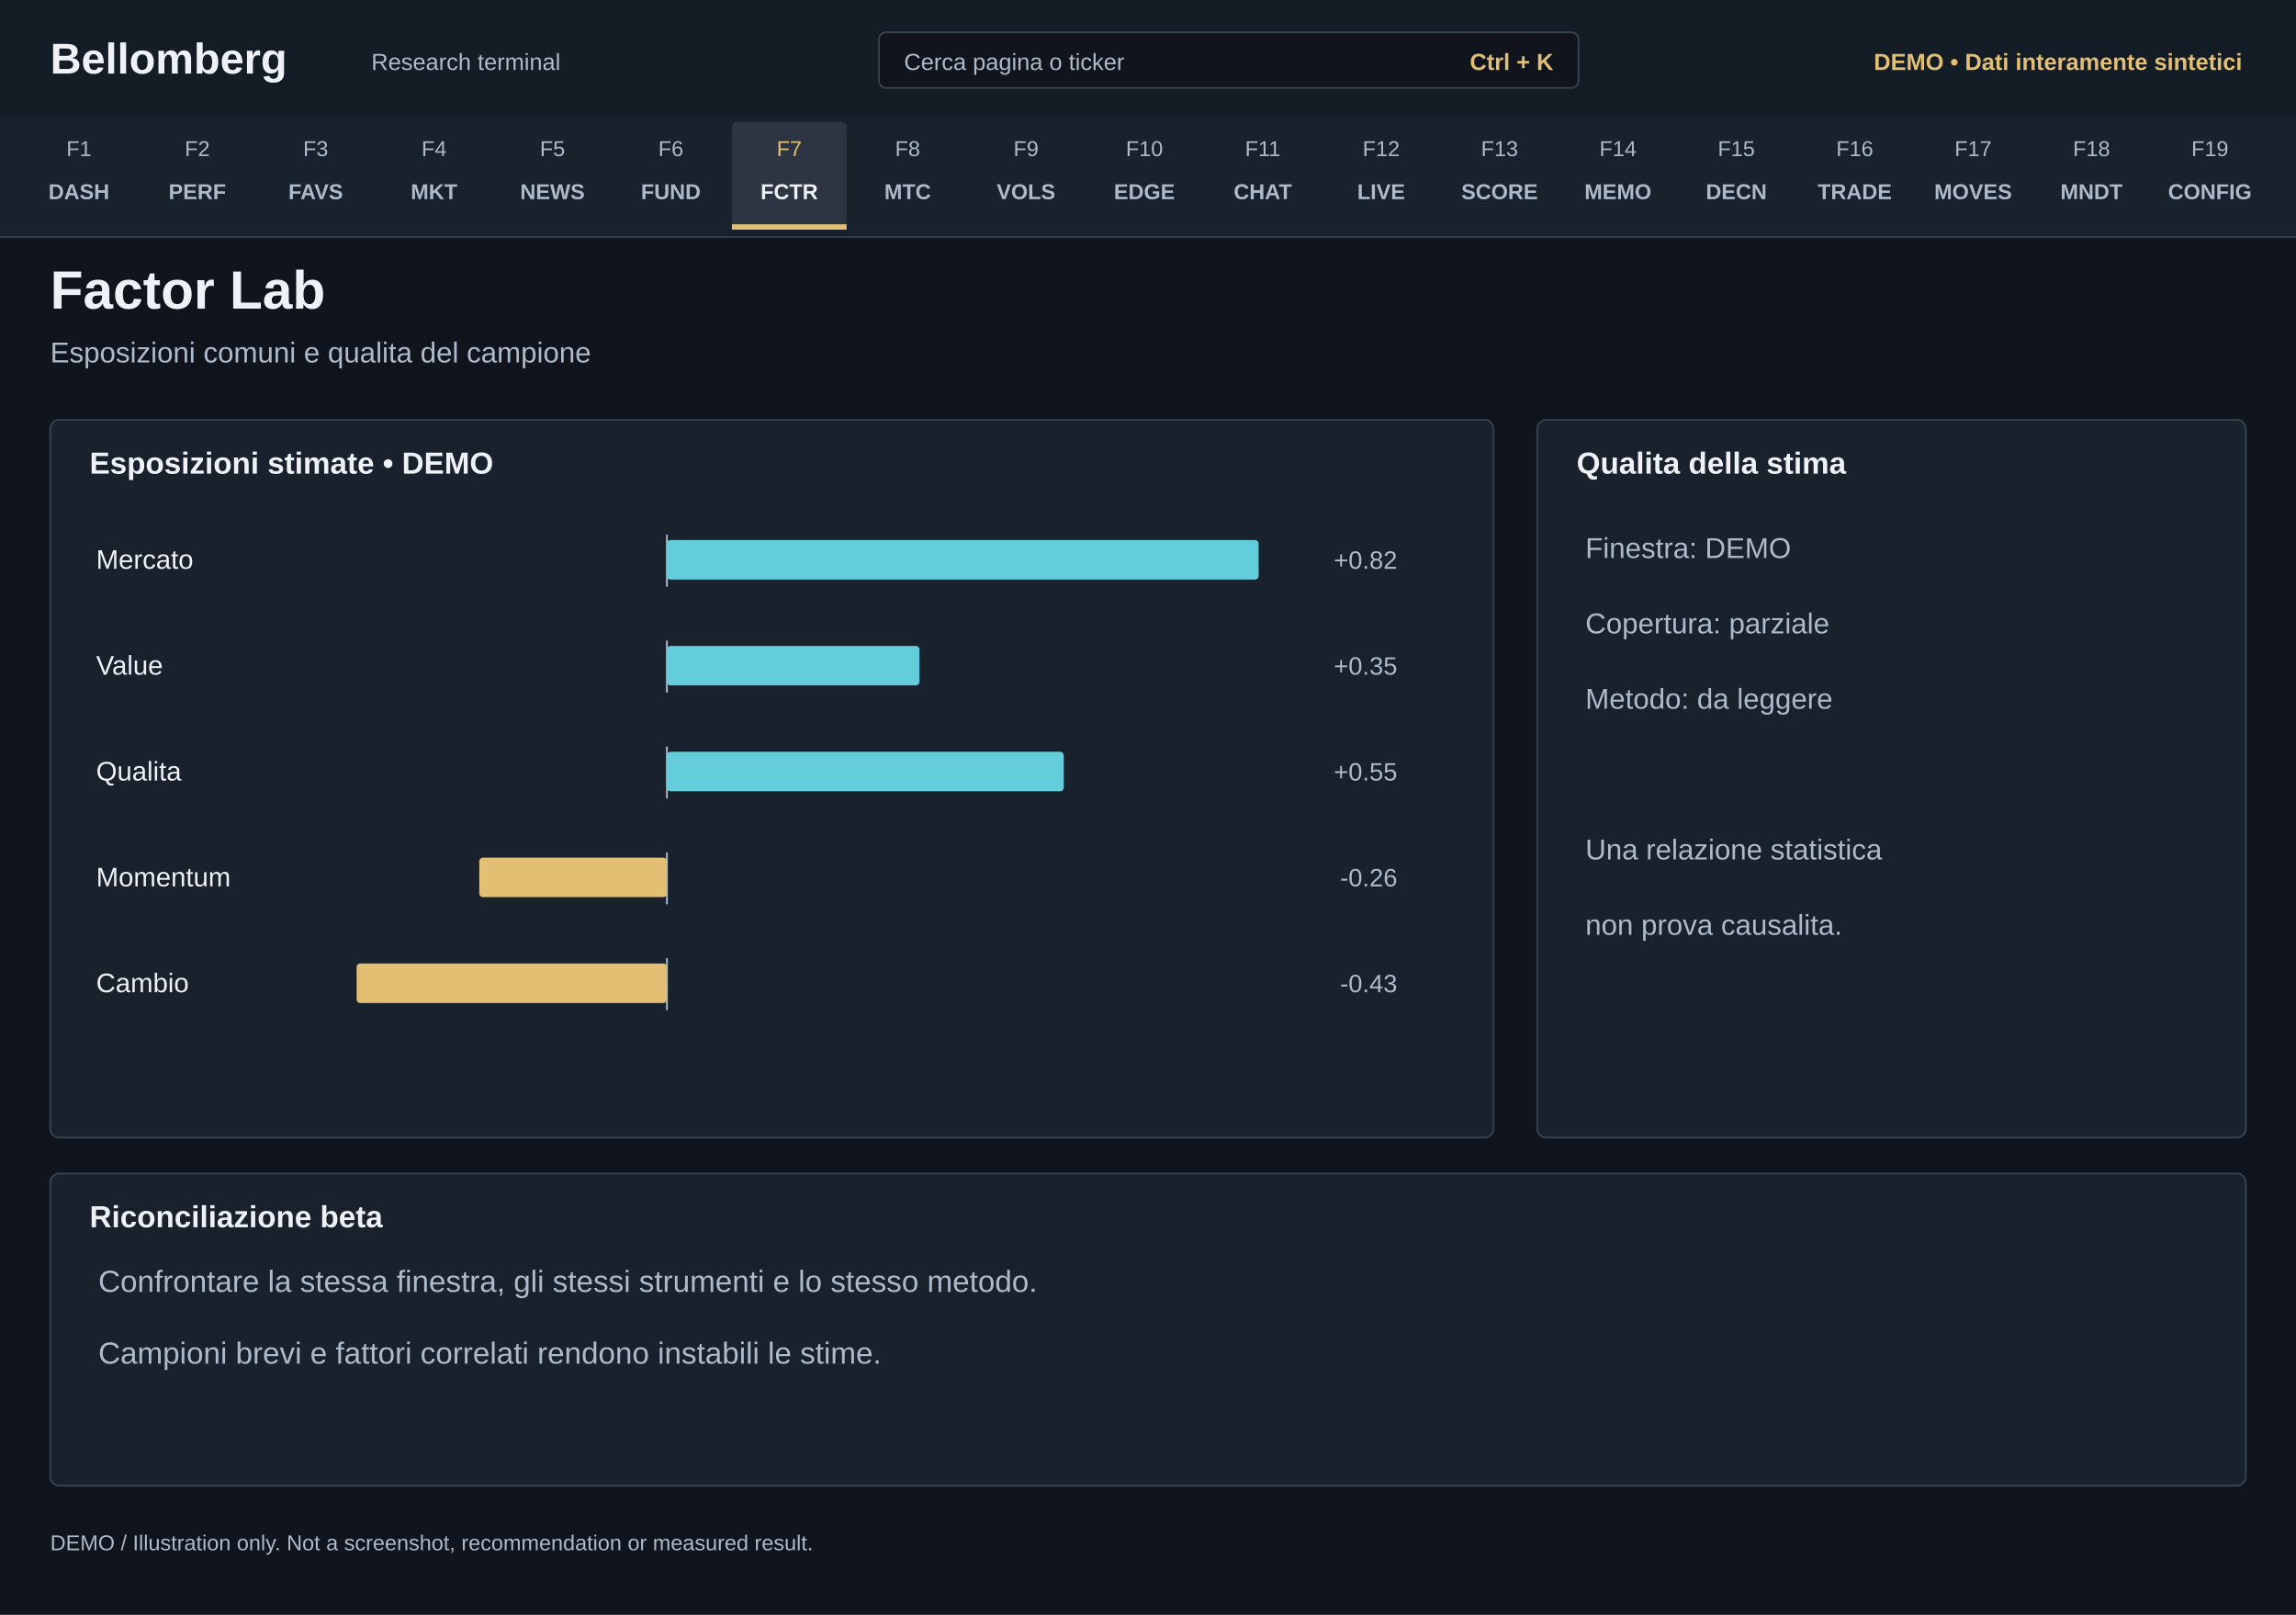
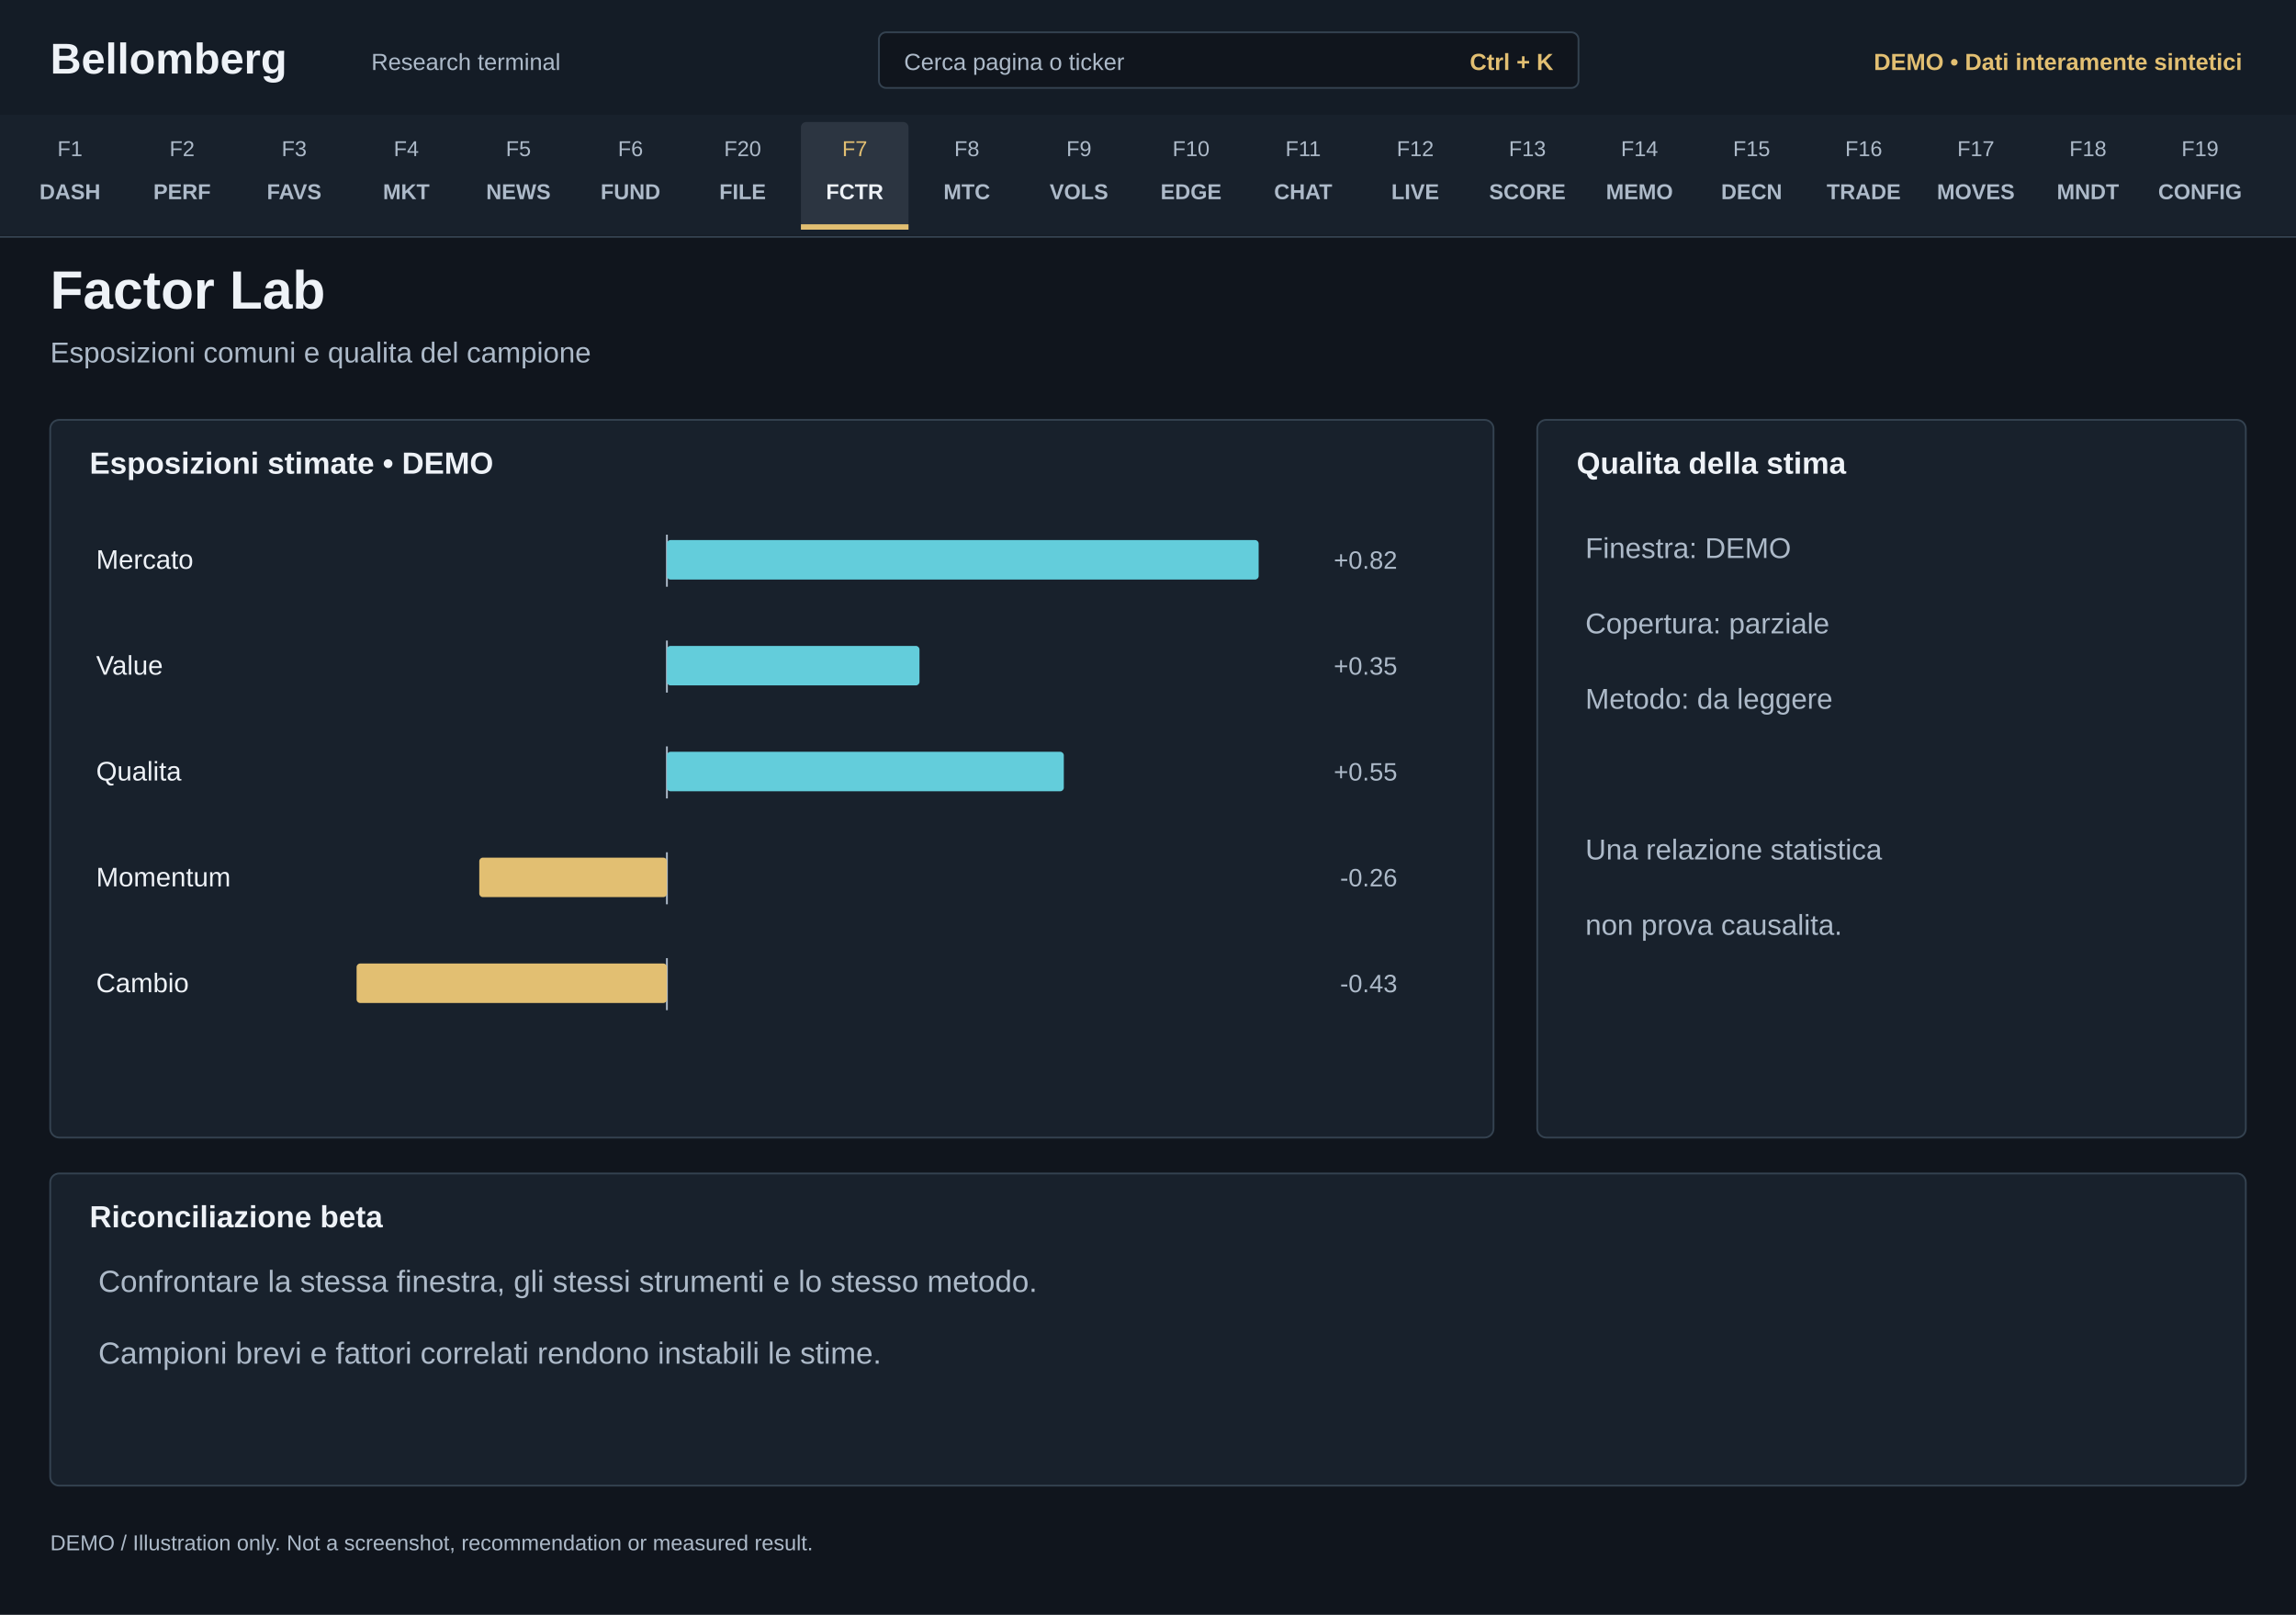
<svg xmlns="http://www.w3.org/2000/svg" width="1280" height="900" viewBox="0 0 1280 900" role="img" aria-labelledby="title desc">
  <style>text{font-family:Segoe UI,Arial,sans-serif} .mono{font-family:Consolas,monospace}</style>
  <rect x="0" y="0" width="1280" height="900" rx="0" fill="#10151d" />
  <rect x="0" y="0" width="1280" height="64" rx="0" fill="#141c26" />
  <text x="28" y="41" font-size="24" fill="#eef2f7" font-weight="650" text-anchor="start">Bellomberg</text>
  <text x="207" y="39" font-size="13" fill="#adbac9" font-weight="400" text-anchor="start">Research terminal</text>
  <rect x="490" y="18" width="390" height="31" rx="4" fill="#10151d" stroke="#344250" />
  <text x="504" y="39" font-size="13" fill="#adbac9" font-weight="400" text-anchor="start">Cerca pagina o ticker</text>
  <text x="866" y="39" font-size="13" fill="#e2bf72" font-weight="600" text-anchor="end">Ctrl + K</text>
  <text x="1250" y="39" font-size="13" fill="#e2bf72" font-weight="650" text-anchor="end">DEMO • Dati interamente sintetici</text>
  <rect x="0" y="64" width="1280" height="67" rx="0" fill="#18212c" />
-   <g id="navigation" aria-label="Navigation F1 to F19">
-     <text x="44" y="87" font-size="12" fill="#adbac9" font-weight="400" text-anchor="middle">F1</text>
-     <text x="44" y="111" font-size="12" fill="#adbac9" font-weight="600" text-anchor="middle">DASH</text>
-     <text x="110" y="87" font-size="12" fill="#adbac9" font-weight="400" text-anchor="middle">F2</text>
-     <text x="110" y="111" font-size="12" fill="#adbac9" font-weight="600" text-anchor="middle">PERF</text>
-     <text x="176" y="87" font-size="12" fill="#adbac9" font-weight="400" text-anchor="middle">F3</text>
-     <text x="176" y="111" font-size="12" fill="#adbac9" font-weight="600" text-anchor="middle">FAVS</text>
-     <text x="242" y="87" font-size="12" fill="#adbac9" font-weight="400" text-anchor="middle">F4</text>
-     <text x="242" y="111" font-size="12" fill="#adbac9" font-weight="600" text-anchor="middle">MKT</text>
-     <text x="308" y="87" font-size="12" fill="#adbac9" font-weight="400" text-anchor="middle">F5</text>
-     <text x="308" y="111" font-size="12" fill="#adbac9" font-weight="600" text-anchor="middle">NEWS</text>
-     <text x="374" y="87" font-size="12" fill="#adbac9" font-weight="400" text-anchor="middle">F6</text>
-     <text x="374" y="111" font-size="12" fill="#adbac9" font-weight="600" text-anchor="middle">FUND</text>
-     <rect x="408" y="68" width="64" height="59" rx="3" fill="#2c3541" />
-     <rect x="408" y="125" width="64" height="3" rx="0" fill="#e2bf72" />
-     <text x="440" y="87" font-size="12" fill="#e2bf72" font-weight="400" text-anchor="middle">F7</text>
-     <text x="440" y="111" font-size="12" fill="#eef2f7" font-weight="600" text-anchor="middle">FCTR</text>
-     <text x="506" y="87" font-size="12" fill="#adbac9" font-weight="400" text-anchor="middle">F8</text>
-     <text x="506" y="111" font-size="12" fill="#adbac9" font-weight="600" text-anchor="middle">MTC</text>
-     <text x="572" y="87" font-size="12" fill="#adbac9" font-weight="400" text-anchor="middle">F9</text>
-     <text x="572" y="111" font-size="12" fill="#adbac9" font-weight="600" text-anchor="middle">VOLS</text>
-     <text x="638" y="87" font-size="12" fill="#adbac9" font-weight="400" text-anchor="middle">F10</text>
-     <text x="638" y="111" font-size="12" fill="#adbac9" font-weight="600" text-anchor="middle">EDGE</text>
-     <text x="704" y="87" font-size="12" fill="#adbac9" font-weight="400" text-anchor="middle">F11</text>
-     <text x="704" y="111" font-size="12" fill="#adbac9" font-weight="600" text-anchor="middle">CHAT</text>
-     <text x="770" y="87" font-size="12" fill="#adbac9" font-weight="400" text-anchor="middle">F12</text>
-     <text x="770" y="111" font-size="12" fill="#adbac9" font-weight="600" text-anchor="middle">LIVE</text>
-     <text x="836" y="87" font-size="12" fill="#adbac9" font-weight="400" text-anchor="middle">F13</text>
-     <text x="836" y="111" font-size="12" fill="#adbac9" font-weight="600" text-anchor="middle">SCORE</text>
-     <text x="902" y="87" font-size="12" fill="#adbac9" font-weight="400" text-anchor="middle">F14</text>
-     <text x="902" y="111" font-size="12" fill="#adbac9" font-weight="600" text-anchor="middle">MEMO</text>
-     <text x="968" y="87" font-size="12" fill="#adbac9" font-weight="400" text-anchor="middle">F15</text>
-     <text x="968" y="111" font-size="12" fill="#adbac9" font-weight="600" text-anchor="middle">DECN</text>
-     <text x="1034" y="87" font-size="12" fill="#adbac9" font-weight="400" text-anchor="middle">F16</text>
-     <text x="1034" y="111" font-size="12" fill="#adbac9" font-weight="600" text-anchor="middle">TRADE</text>
-     <text x="1100" y="87" font-size="12" fill="#adbac9" font-weight="400" text-anchor="middle">F17</text>
-     <text x="1100" y="111" font-size="12" fill="#adbac9" font-weight="600" text-anchor="middle">MOVES</text>
-     <text x="1166" y="87" font-size="12" fill="#adbac9" font-weight="400" text-anchor="middle">F18</text>
-     <text x="1166" y="111" font-size="12" fill="#adbac9" font-weight="600" text-anchor="middle">MNDT</text>
-     <text x="1232" y="87" font-size="12" fill="#adbac9" font-weight="400" text-anchor="middle">F19</text>
-     <text x="1232" y="111" font-size="12" fill="#adbac9" font-weight="600" text-anchor="middle">CONFIG</text>
+   <g id="navigation" aria-label="Navigation F1 to F20">
+     <text x="39.0" y="87" font-size="12" fill="#adbac9" font-weight="400" text-anchor="middle">F1</text>
+     <text x="39.0" y="111" font-size="12" fill="#adbac9" font-weight="600" text-anchor="middle">DASH</text>
+     <text x="101.5" y="87" font-size="12" fill="#adbac9" font-weight="400" text-anchor="middle">F2</text>
+     <text x="101.5" y="111" font-size="12" fill="#adbac9" font-weight="600" text-anchor="middle">PERF</text>
+     <text x="164.0" y="87" font-size="12" fill="#adbac9" font-weight="400" text-anchor="middle">F3</text>
+     <text x="164.0" y="111" font-size="12" fill="#adbac9" font-weight="600" text-anchor="middle">FAVS</text>
+     <text x="226.5" y="87" font-size="12" fill="#adbac9" font-weight="400" text-anchor="middle">F4</text>
+     <text x="226.5" y="111" font-size="12" fill="#adbac9" font-weight="600" text-anchor="middle">MKT</text>
+     <text x="289.0" y="87" font-size="12" fill="#adbac9" font-weight="400" text-anchor="middle">F5</text>
+     <text x="289.0" y="111" font-size="12" fill="#adbac9" font-weight="600" text-anchor="middle">NEWS</text>
+     <text x="351.5" y="87" font-size="12" fill="#adbac9" font-weight="400" text-anchor="middle">F6</text>
+     <text x="351.5" y="111" font-size="12" fill="#adbac9" font-weight="600" text-anchor="middle">FUND</text>
+     <text x="414.0" y="87" font-size="12" fill="#adbac9" font-weight="400" text-anchor="middle">F20</text>
+     <text x="414.0" y="111" font-size="12" fill="#adbac9" font-weight="600" text-anchor="middle">FILE</text>
+     <rect x="446.5" y="68" width="60" height="59" rx="3" fill="#2c3541" />
+     <rect x="446.5" y="125" width="60" height="3" rx="0" fill="#e2bf72" />
+     <text x="476.5" y="87" font-size="12" fill="#e2bf72" font-weight="400" text-anchor="middle">F7</text>
+     <text x="476.5" y="111" font-size="12" fill="#eef2f7" font-weight="600" text-anchor="middle">FCTR</text>
+     <text x="539.0" y="87" font-size="12" fill="#adbac9" font-weight="400" text-anchor="middle">F8</text>
+     <text x="539.0" y="111" font-size="12" fill="#adbac9" font-weight="600" text-anchor="middle">MTC</text>
+     <text x="601.5" y="87" font-size="12" fill="#adbac9" font-weight="400" text-anchor="middle">F9</text>
+     <text x="601.5" y="111" font-size="12" fill="#adbac9" font-weight="600" text-anchor="middle">VOLS</text>
+     <text x="664.0" y="87" font-size="12" fill="#adbac9" font-weight="400" text-anchor="middle">F10</text>
+     <text x="664.0" y="111" font-size="12" fill="#adbac9" font-weight="600" text-anchor="middle">EDGE</text>
+     <text x="726.5" y="87" font-size="12" fill="#adbac9" font-weight="400" text-anchor="middle">F11</text>
+     <text x="726.5" y="111" font-size="12" fill="#adbac9" font-weight="600" text-anchor="middle">CHAT</text>
+     <text x="789.0" y="87" font-size="12" fill="#adbac9" font-weight="400" text-anchor="middle">F12</text>
+     <text x="789.0" y="111" font-size="12" fill="#adbac9" font-weight="600" text-anchor="middle">LIVE</text>
+     <text x="851.5" y="87" font-size="12" fill="#adbac9" font-weight="400" text-anchor="middle">F13</text>
+     <text x="851.5" y="111" font-size="12" fill="#adbac9" font-weight="600" text-anchor="middle">SCORE</text>
+     <text x="914.0" y="87" font-size="12" fill="#adbac9" font-weight="400" text-anchor="middle">F14</text>
+     <text x="914.0" y="111" font-size="12" fill="#adbac9" font-weight="600" text-anchor="middle">MEMO</text>
+     <text x="976.5" y="87" font-size="12" fill="#adbac9" font-weight="400" text-anchor="middle">F15</text>
+     <text x="976.5" y="111" font-size="12" fill="#adbac9" font-weight="600" text-anchor="middle">DECN</text>
+     <text x="1039.0" y="87" font-size="12" fill="#adbac9" font-weight="400" text-anchor="middle">F16</text>
+     <text x="1039.0" y="111" font-size="12" fill="#adbac9" font-weight="600" text-anchor="middle">TRADE</text>
+     <text x="1101.5" y="87" font-size="12" fill="#adbac9" font-weight="400" text-anchor="middle">F17</text>
+     <text x="1101.5" y="111" font-size="12" fill="#adbac9" font-weight="600" text-anchor="middle">MOVES</text>
+     <text x="1164.0" y="87" font-size="12" fill="#adbac9" font-weight="400" text-anchor="middle">F18</text>
+     <text x="1164.0" y="111" font-size="12" fill="#adbac9" font-weight="600" text-anchor="middle">MNDT</text>
+     <text x="1226.5" y="87" font-size="12" fill="#adbac9" font-weight="400" text-anchor="middle">F19</text>
+     <text x="1226.5" y="111" font-size="12" fill="#adbac9" font-weight="600" text-anchor="middle">CONFIG</text>
  </g>
  <line x1="0" y1="132" x2="1280" y2="132" stroke="#344250" stroke-width="1" />
  <text x="28.0" y="172" font-size="30" fill="#eef2f7" font-weight="650" text-anchor="start">Factor Lab</text>
  <text x="28.0" y="202" font-size="16" fill="#adbac9" font-weight="400" text-anchor="start">Esposizioni comuni e qualita del campione</text>
  <text x="28.0" y="864" font-size="12" fill="#adbac9" font-weight="400" text-anchor="start">DEMO  /  Illustration only. Not a screenshot, recommendation or measured result.</text>
  <rect x="28.0" y="234" width="804.622" height="400" rx="5" fill="#18212c" stroke="#344250" />
  <text x="49.944" y="264" font-size="17" fill="#eef2f7" font-weight="600" text-anchor="start">Esposizioni stimate • DEMO</text>
  <text x="53.602" y="317" font-size="15" fill="#eef2f7" font-weight="400" text-anchor="start">Mercato</text>
  <line x1="371.793" y1="298" x2="371.793" y2="327" stroke="#adbac9" stroke-width="1" />
  <rect x="371.793" y="301" width="329.895" height="22" rx="2" fill="#63cddb" />
  <text x="778.98" y="317" font-size="14" fill="#adbac9" font-weight="400" text-anchor="end">+0.82</text>
  <text x="53.602" y="376" font-size="15" fill="#eef2f7" font-weight="400" text-anchor="start">Value</text>
  <line x1="371.793" y1="357" x2="371.793" y2="386" stroke="#adbac9" stroke-width="1" />
  <rect x="371.793" y="360" width="140.809" height="22" rx="2" fill="#63cddb" />
  <text x="778.98" y="376" font-size="14" fill="#adbac9" font-weight="400" text-anchor="end">+0.35</text>
  <text x="53.602" y="435" font-size="15" fill="#eef2f7" font-weight="400" text-anchor="start">Qualita</text>
  <line x1="371.793" y1="416" x2="371.793" y2="445" stroke="#adbac9" stroke-width="1" />
  <rect x="371.793" y="419" width="221.271" height="22" rx="2" fill="#63cddb" />
  <text x="778.98" y="435" font-size="14" fill="#adbac9" font-weight="400" text-anchor="end">+0.55</text>
  <text x="53.602" y="494" font-size="15" fill="#eef2f7" font-weight="400" text-anchor="start">Momentum</text>
  <line x1="371.793" y1="475" x2="371.793" y2="504" stroke="#adbac9" stroke-width="1" />
  <rect x="267.192" y="478" width="104.601" height="22" rx="2" fill="#e2bf72" />
  <text x="778.98" y="494" font-size="14" fill="#adbac9" font-weight="400" text-anchor="end">-0.26</text>
  <text x="53.602" y="553" font-size="15" fill="#eef2f7" font-weight="400" text-anchor="start">Cambio</text>
  <line x1="371.793" y1="534" x2="371.793" y2="563" stroke="#adbac9" stroke-width="1" />
  <rect x="198.799" y="537" width="172.994" height="22" rx="2" fill="#e2bf72" />
  <text x="778.98" y="553" font-size="14" fill="#adbac9" font-weight="400" text-anchor="end">-0.43</text>
  <rect x="857.004" y="234" width="394.996" height="400" rx="5" fill="#18212c" stroke="#344250" />
  <text x="878.948" y="264" font-size="17" fill="#eef2f7" font-weight="600" text-anchor="start">Qualita della stima</text>
  <text x="883.825" y="311" font-size="16" fill="#adbac9" font-weight="400" text-anchor="start">Finestra: DEMO</text>
  <text x="883.825" y="353" font-size="16" fill="#adbac9" font-weight="400" text-anchor="start">Copertura: parziale</text>
  <text x="883.825" y="395" font-size="16" fill="#adbac9" font-weight="400" text-anchor="start">Metodo: da leggere</text>
  <text x="883.825" y="437" font-size="16" fill="#adbac9" font-weight="400" text-anchor="start" />
  <text x="883.825" y="479" font-size="16" fill="#adbac9" font-weight="400" text-anchor="start">Una relazione statistica</text>
  <text x="883.825" y="521" font-size="16" fill="#adbac9" font-weight="400" text-anchor="start">non prova causalita.</text>
  <rect x="28.0" y="654" width="1224.0" height="174" rx="5" fill="#18212c" stroke="#344250" />
  <text x="49.944" y="684" font-size="17" fill="#eef2f7" font-weight="600" text-anchor="start">Riconciliazione beta</text>
  <text x="54.821" y="720" font-size="17" fill="#adbac9" font-weight="400" text-anchor="start">Confrontare la stessa finestra, gli stessi strumenti e lo stesso metodo.</text>
  <text x="54.821" y="760" font-size="17" fill="#adbac9" font-weight="400" text-anchor="start">Campioni brevi e fattori correlati rendono instabili le stime.</text>
</svg>
